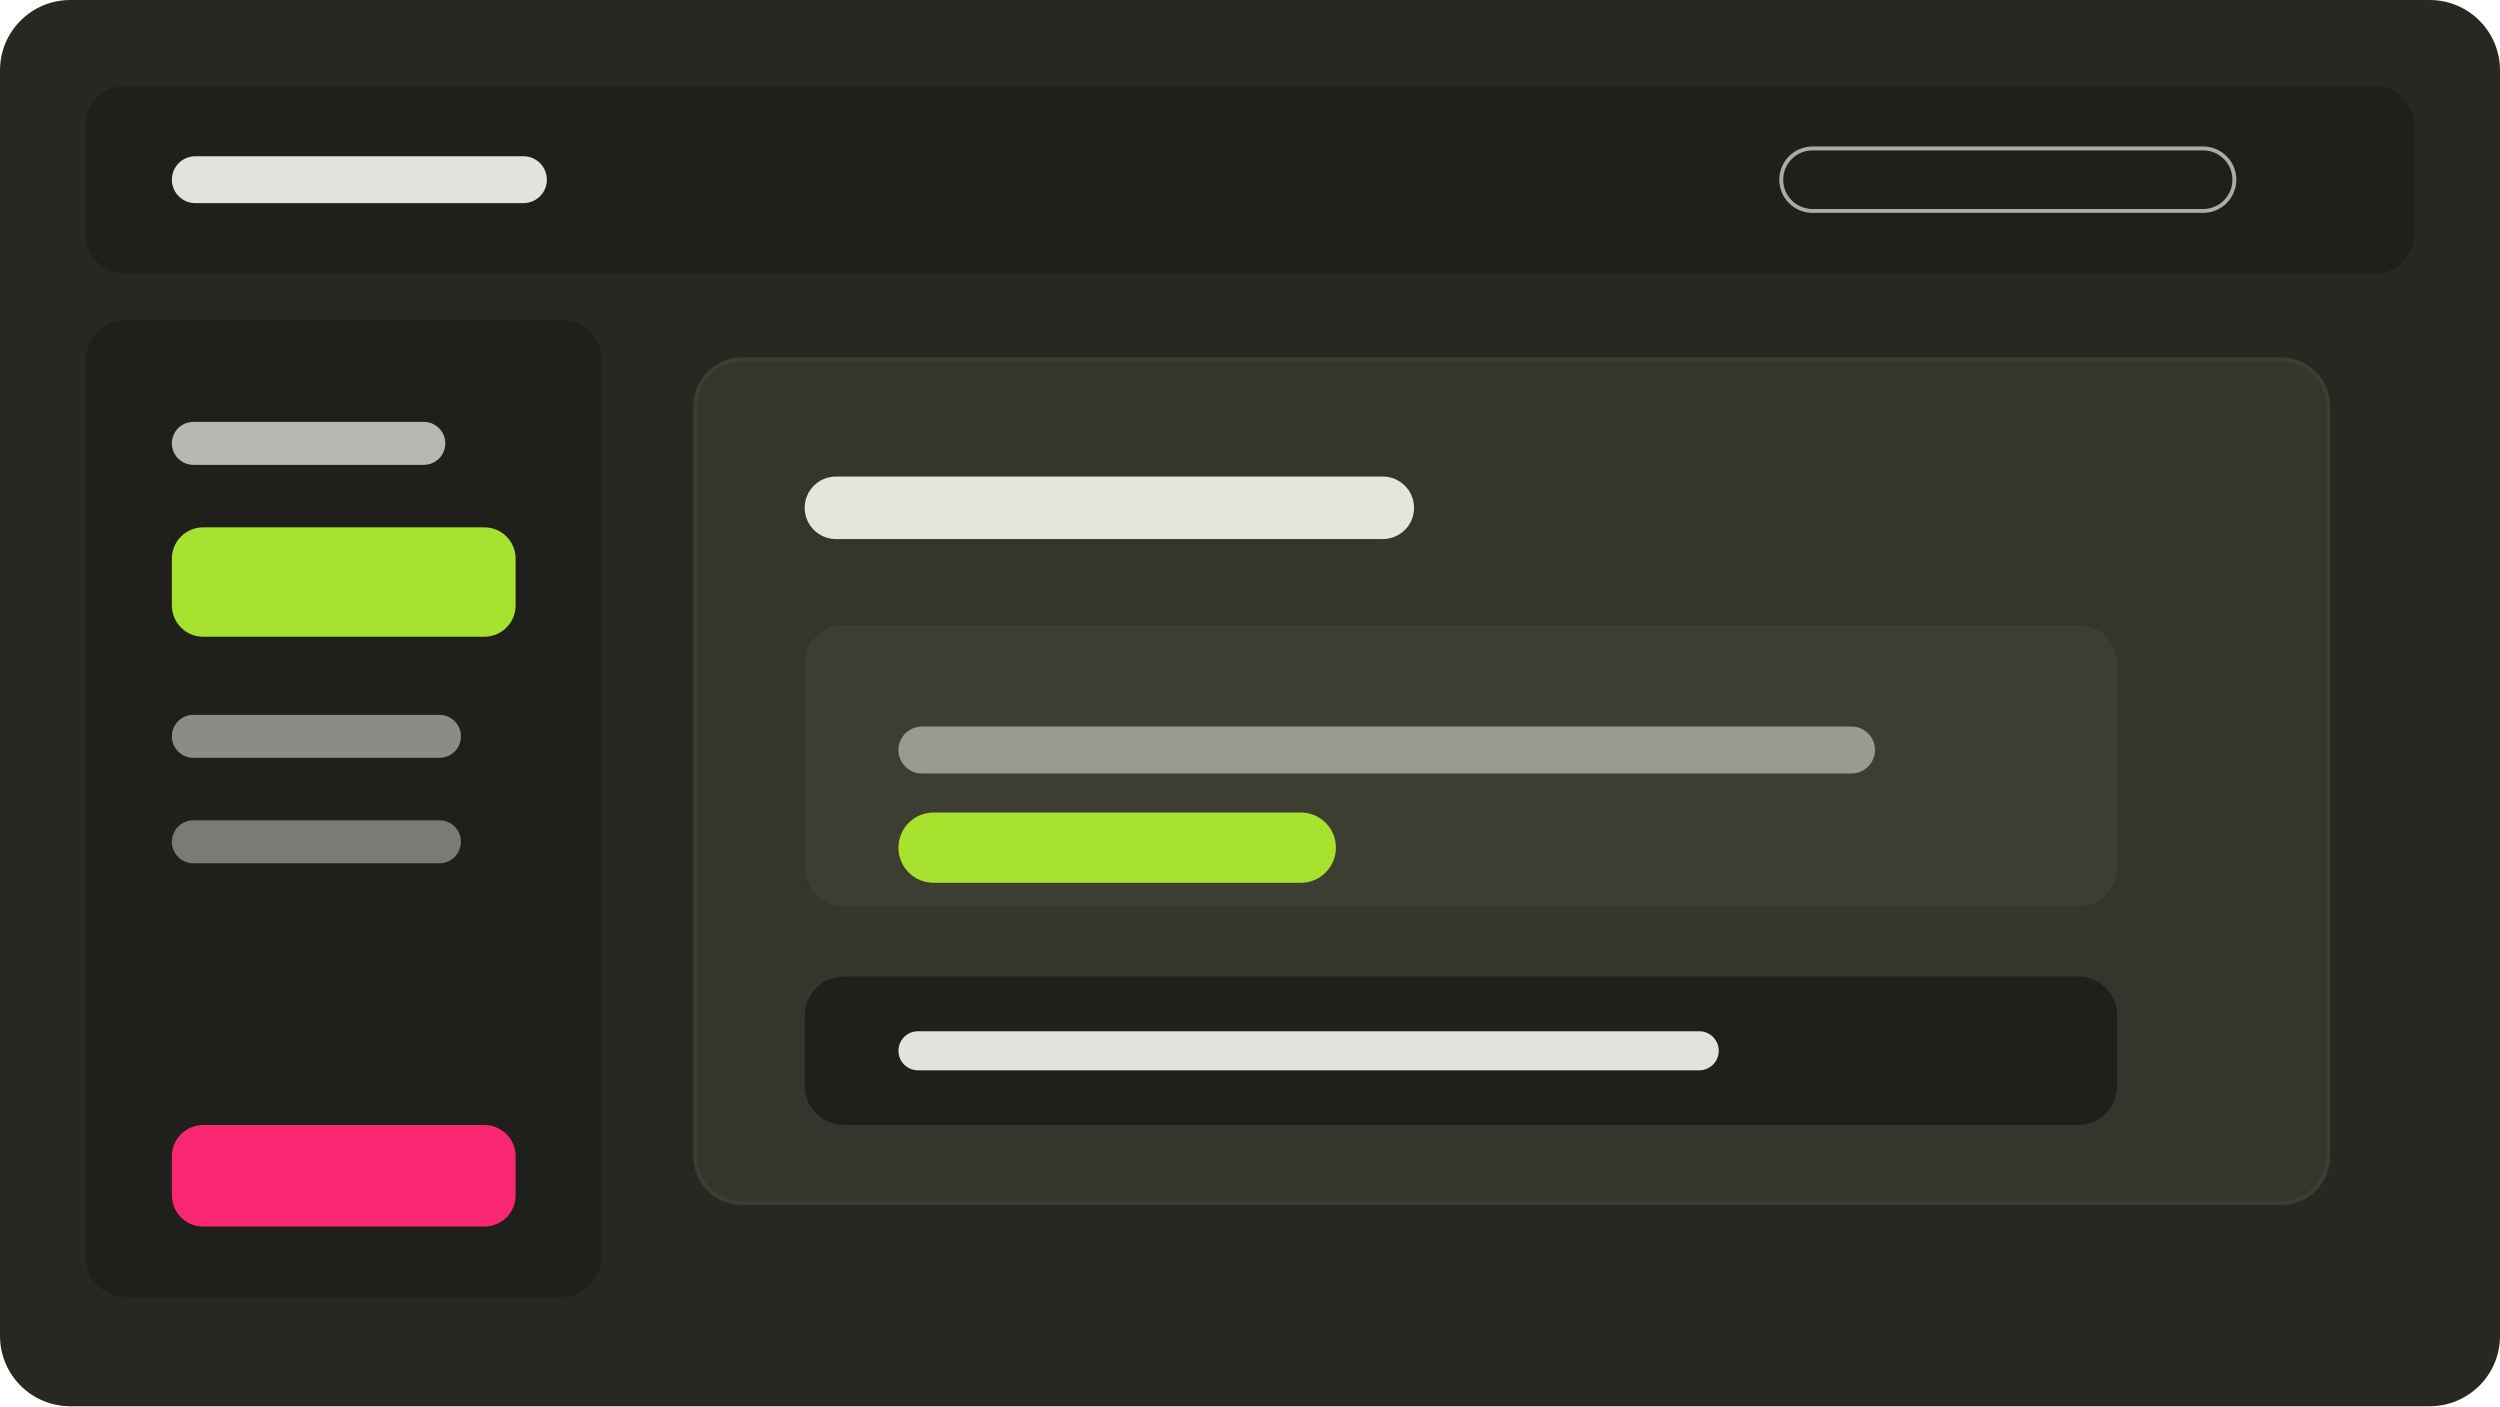
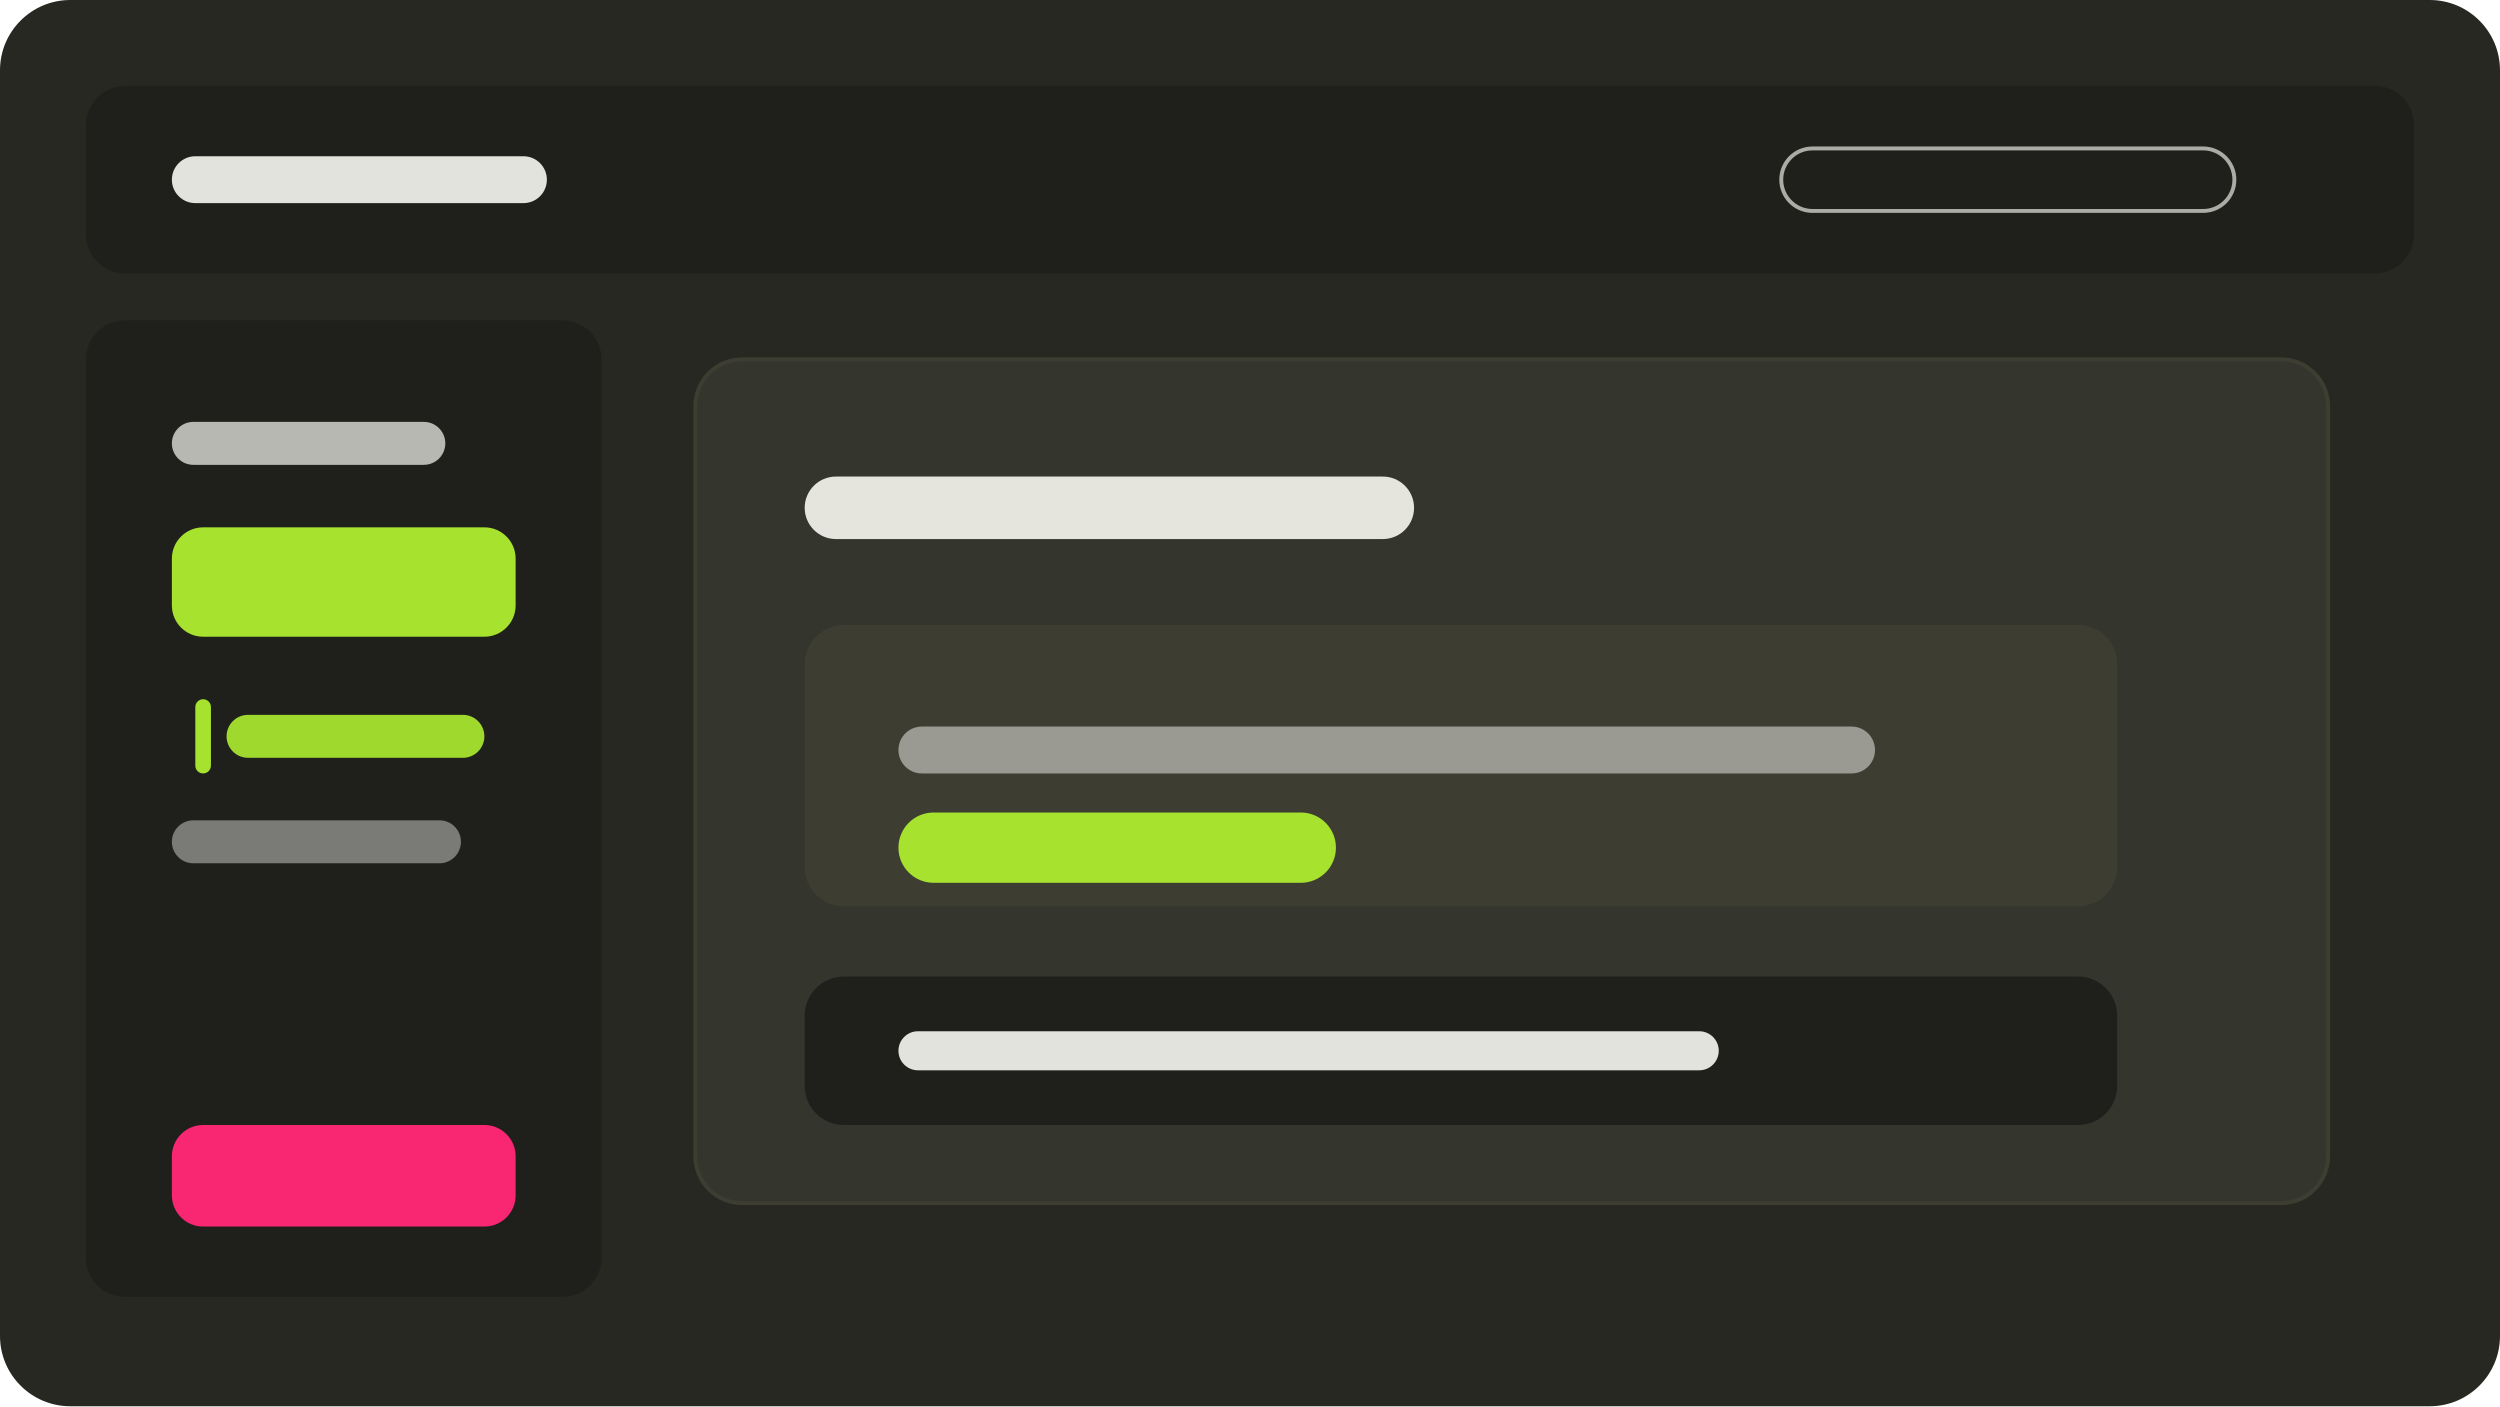
<svg xmlns="http://www.w3.org/2000/svg" width="640" height="360" viewBox="0 0 640 360" role="img" aria-label="Monokai dark preview">
  <rect width="640" height="360" rx="18" fill="#272822" />
  <rect x="22" y="22" width="596" height="48" rx="10" fill="#1f201b" />
  <rect x="44" y="40" width="96" height="12" rx="6" fill="#f8f8f2" opacity="0.9" />
  <rect x="456" y="38" width="116" height="16" rx="8" fill="none" stroke="#f8f8f2" opacity="0.65" />
  <rect x="22" y="82" width="132" height="250" rx="10" fill="#1f201b" />
  <rect x="44" y="108" width="70" height="11" rx="5.5" fill="#f8f8f2" opacity="0.7" />
  <rect x="44" y="135" width="88" height="28" rx="8" fill="#a6e22e" />
-   <rect x="44" y="183" width="74" height="11" rx="5.5" fill="#f8f8f2" opacity="0.5" />
+   <rect x="58" y="183" width="66" height="11" rx="5.5" fill="#a6e22e" opacity="0.95" />
+   <rect x="50" y="179" width="4" height="19" rx="2" fill="#a6e22e" />
  <rect x="44" y="210" width="74" height="11" rx="5.5" fill="#f8f8f2" opacity="0.42" />
  <rect x="44" y="288" width="88" height="26" rx="8" fill="#f92672" />
  <rect x="178" y="92" width="418" height="216" rx="12" fill="#34352d" stroke="#3e3d32" />
  <rect x="206" y="122" width="156" height="16" rx="8" fill="#f8f8f2" opacity="0.9" />
  <rect x="206" y="160" width="336" height="72" rx="10" fill="#3e3d32" />
  <rect x="230" y="186" width="250" height="12" rx="6" fill="#f8f8f2" opacity="0.5" />
  <rect x="230" y="208" width="112" height="18" rx="9" fill="#a6e22e" />
  <rect x="206" y="250" width="336" height="38" rx="10" fill="#1f201b" />
  <rect x="230" y="264" width="210" height="10" rx="5" fill="#f8f8f2" opacity="0.9" />
</svg>
